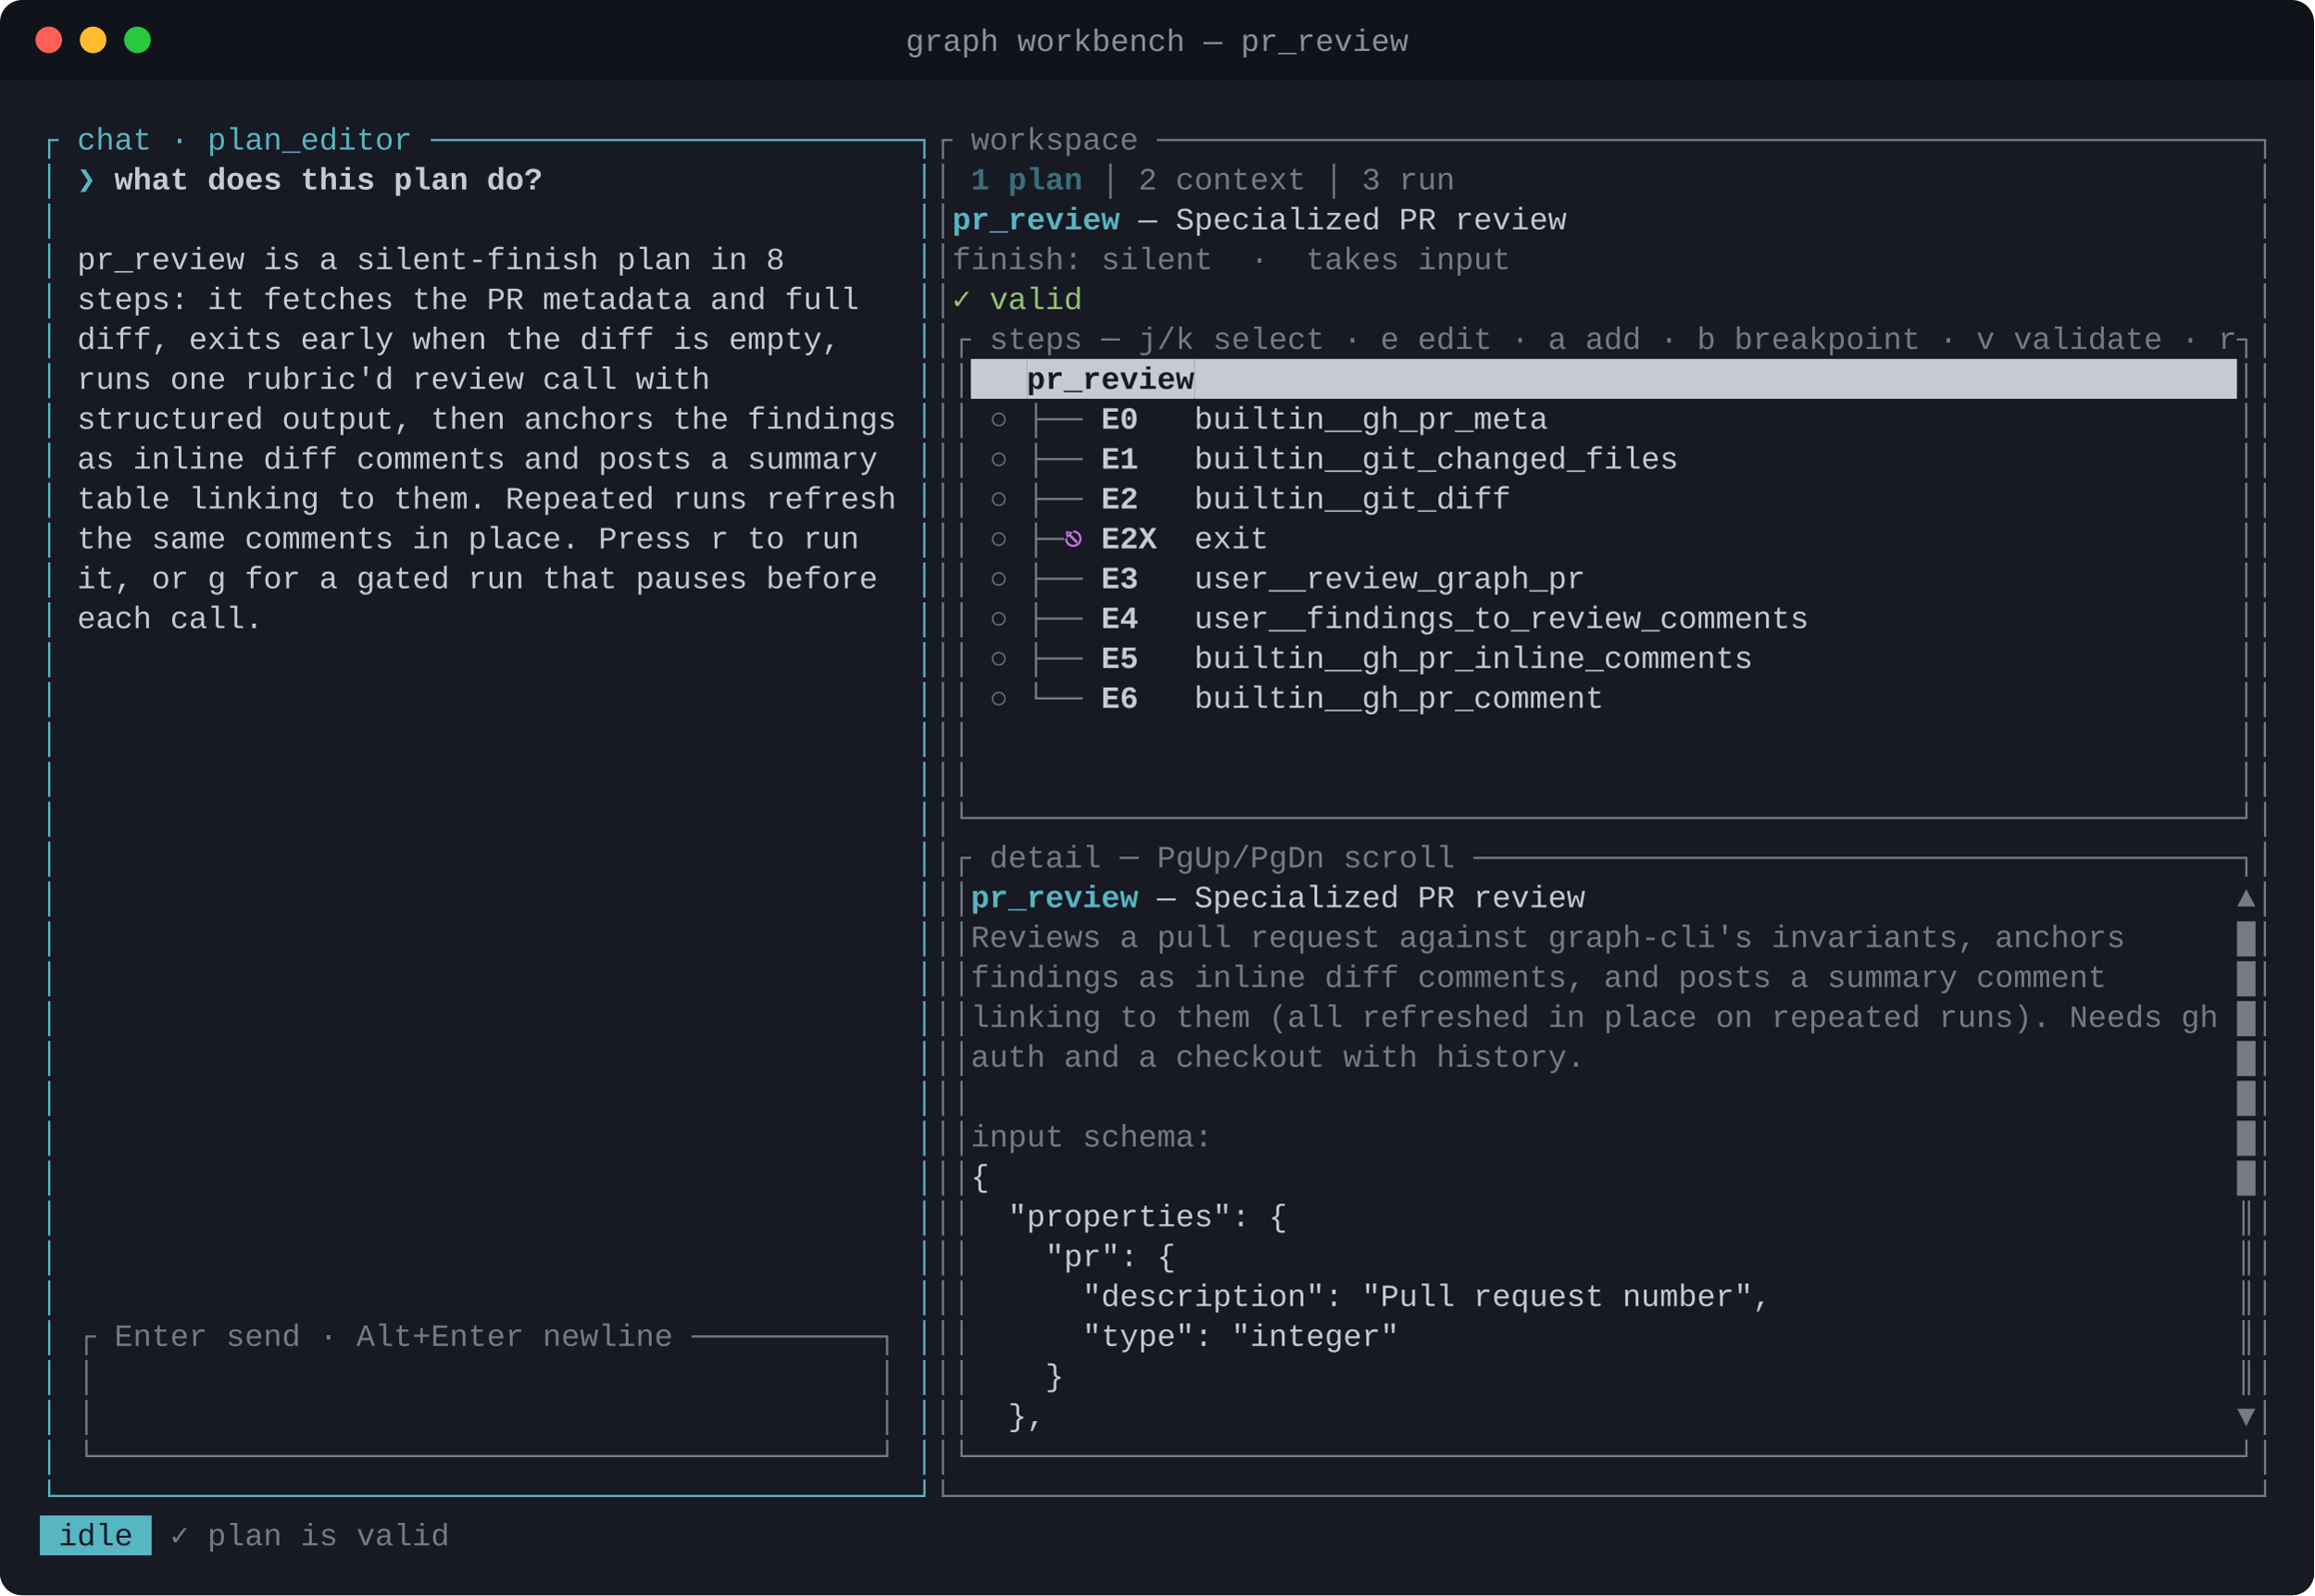
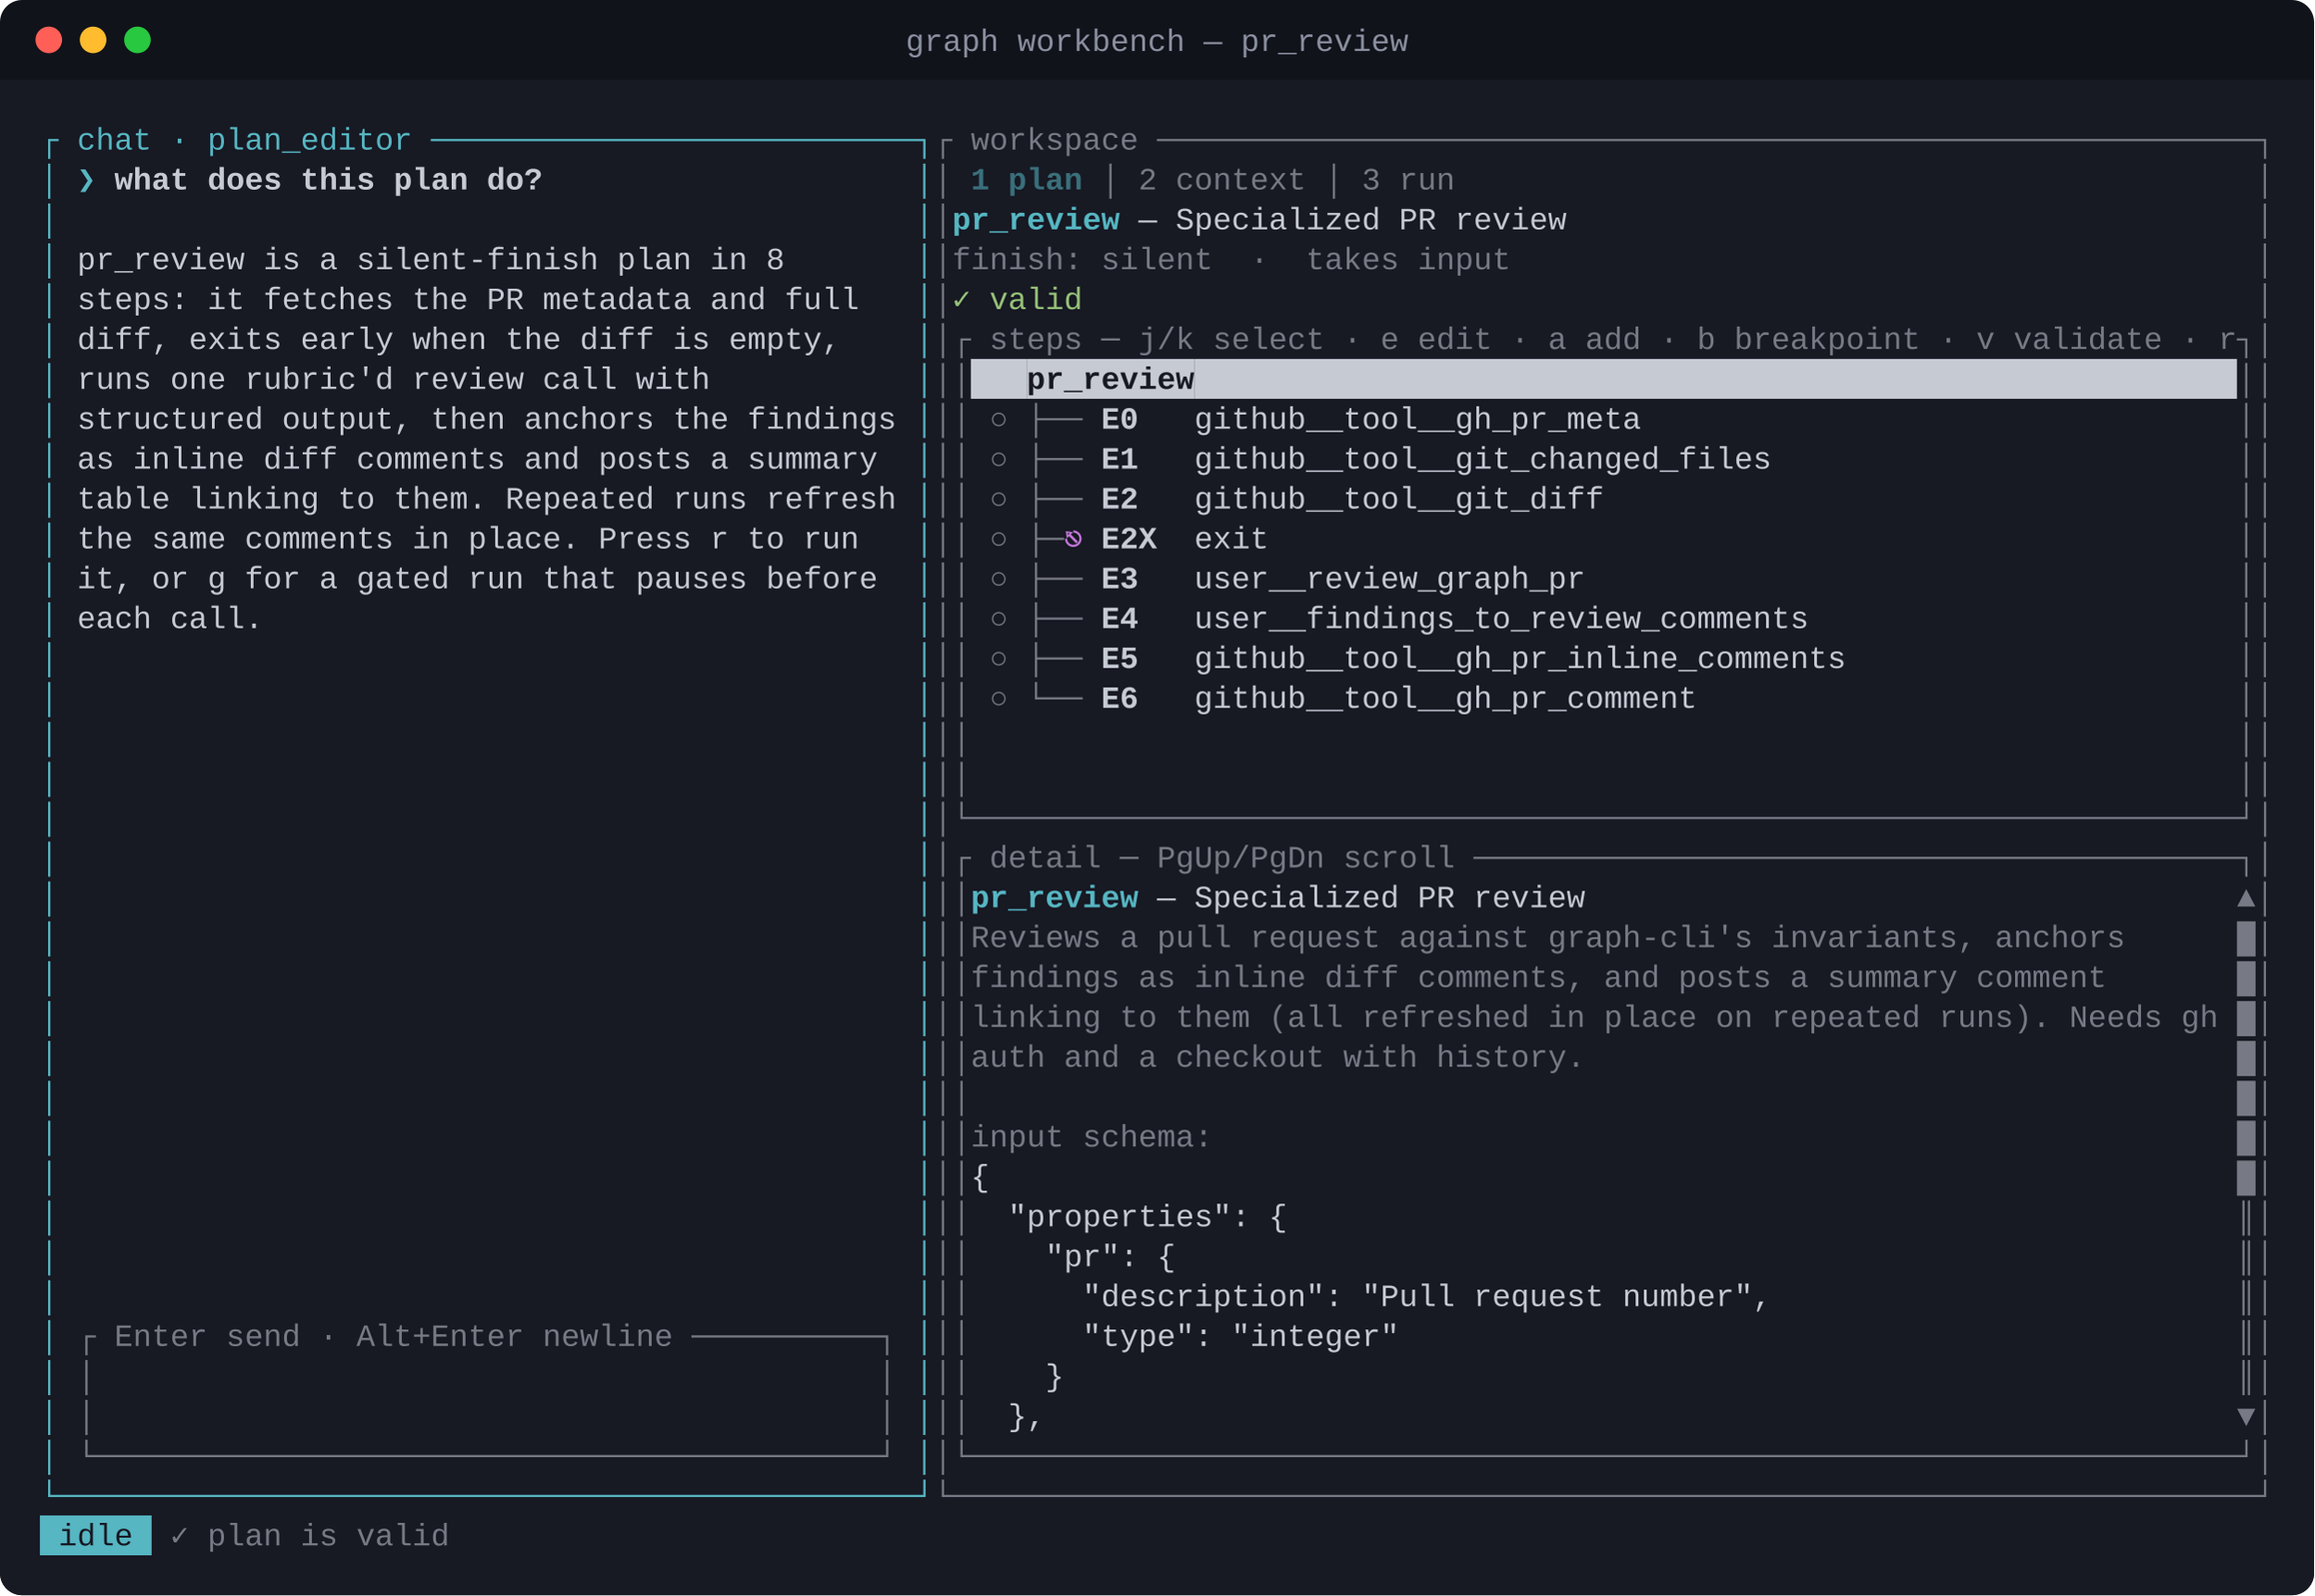
<svg xmlns="http://www.w3.org/2000/svg" width="1044" height="720" viewBox="0 0 1044 720" xml:space="preserve" font-family="ui-monospace, SFMono-Regular, Menlo, Consolas, 'Liberation Mono', monospace" font-size="14px">
  <rect width="1044" height="720" rx="10" fill="#11131b" />
  <rect y="36" width="1044" height="674" fill="#171923" />
  <rect y="700" width="1044" height="20" rx="10" fill="#171923" />
  <circle cx="22" cy="18" r="6" fill="#ff5f57" />
  <circle cx="42" cy="18" r="6" fill="#febc2e" />
  <circle cx="62" cy="18" r="6" fill="#28c840" />
  <text x="522" y="23" fill="#8b90a0" text-anchor="middle">graph workbench — pr_review</text>
  <rect x="438.0" y="162.0" width="25.2" height="18" fill="#c6cad3" />
  <rect x="463.2" y="162.0" width="75.6" height="18" fill="#c6cad3" />
  <rect x="538.8" y="162.0" width="470.4" height="18" fill="#c6cad3" />
  <rect x="18.0" y="684.0" width="50.4" height="18" fill="#56b6c2" />
  <text x="18.0" y="67.5" textLength="8.4" lengthAdjust="spacingAndGlyphs" fill="#56b6c2">┌</text>
  <text x="34.8" y="67.5" textLength="33.6" lengthAdjust="spacingAndGlyphs" fill="#56b6c2">chat</text>
  <text x="76.8" y="67.5" textLength="8.4" lengthAdjust="spacingAndGlyphs" fill="#56b6c2">·</text>
  <text x="93.6" y="67.5" textLength="92.4" lengthAdjust="spacingAndGlyphs" fill="#56b6c2">plan_editor</text>
  <text x="194.4" y="67.5" textLength="226.8" lengthAdjust="spacingAndGlyphs" fill="#56b6c2">──────────────────────────┐</text>
  <text x="421.2" y="67.5" textLength="8.4" lengthAdjust="spacingAndGlyphs" fill="#c6cad3" opacity="0.55">┌</text>
  <text x="438.0" y="67.5" textLength="75.6" lengthAdjust="spacingAndGlyphs" fill="#c6cad3" opacity="0.55">workspace</text>
  <text x="522.0" y="67.5" textLength="504.0" lengthAdjust="spacingAndGlyphs" fill="#c6cad3" opacity="0.55">───────────────────────────────────────────────────────────┐</text>
  <text x="18.0" y="85.5" textLength="8.4" lengthAdjust="spacingAndGlyphs" fill="#56b6c2">│</text>
  <text x="34.8" y="85.5" textLength="8.4" lengthAdjust="spacingAndGlyphs" fill="#56b6c2">❯</text>
  <text x="51.6" y="85.5" textLength="33.6" lengthAdjust="spacingAndGlyphs" fill="#c6cad3" font-weight="600">what</text>
  <text x="93.6" y="85.5" textLength="33.6" lengthAdjust="spacingAndGlyphs" fill="#c6cad3" font-weight="600">does</text>
  <text x="135.6" y="85.5" textLength="33.6" lengthAdjust="spacingAndGlyphs" fill="#c6cad3" font-weight="600">this</text>
  <text x="177.6" y="85.5" textLength="33.6" lengthAdjust="spacingAndGlyphs" fill="#c6cad3" font-weight="600">plan</text>
  <text x="219.6" y="85.5" textLength="25.2" lengthAdjust="spacingAndGlyphs" fill="#c6cad3" font-weight="600">do?</text>
  <text x="412.8" y="85.5" textLength="8.4" lengthAdjust="spacingAndGlyphs" fill="#56b6c2">│</text>
  <text x="421.2" y="85.5" textLength="8.4" lengthAdjust="spacingAndGlyphs" fill="#c6cad3" opacity="0.55">│</text>
  <text x="438.0" y="85.5" textLength="8.4" lengthAdjust="spacingAndGlyphs" fill="#56b6c2" font-weight="600" opacity="0.55">1</text>
  <text x="454.8" y="85.5" textLength="33.6" lengthAdjust="spacingAndGlyphs" fill="#56b6c2" font-weight="600" opacity="0.55">plan</text>
  <text x="496.8" y="85.5" textLength="8.4" lengthAdjust="spacingAndGlyphs" fill="#c6cad3" opacity="0.55">│</text>
  <text x="513.6" y="85.5" textLength="8.4" lengthAdjust="spacingAndGlyphs" fill="#c6cad3" opacity="0.55">2</text>
  <text x="530.4" y="85.5" textLength="58.8" lengthAdjust="spacingAndGlyphs" fill="#c6cad3" opacity="0.55">context</text>
  <text x="597.6" y="85.5" textLength="8.4" lengthAdjust="spacingAndGlyphs" fill="#c6cad3" opacity="0.55">│</text>
  <text x="614.4" y="85.5" textLength="8.4" lengthAdjust="spacingAndGlyphs" fill="#c6cad3" opacity="0.55">3</text>
  <text x="631.2" y="85.5" textLength="25.2" lengthAdjust="spacingAndGlyphs" fill="#c6cad3" opacity="0.55">run</text>
  <text x="1017.6" y="85.5" textLength="8.4" lengthAdjust="spacingAndGlyphs" fill="#c6cad3" opacity="0.55">│</text>
  <text x="18.0" y="103.5" textLength="8.4" lengthAdjust="spacingAndGlyphs" fill="#56b6c2">│</text>
  <text x="412.8" y="103.5" textLength="8.4" lengthAdjust="spacingAndGlyphs" fill="#56b6c2">│</text>
  <text x="421.2" y="103.5" textLength="8.4" lengthAdjust="spacingAndGlyphs" fill="#c6cad3" opacity="0.55">│</text>
  <text x="429.6" y="103.5" textLength="75.6" lengthAdjust="spacingAndGlyphs" fill="#56b6c2" font-weight="600">pr_review</text>
  <text x="513.6" y="103.5" textLength="8.4" lengthAdjust="spacingAndGlyphs" fill="#c6cad3">—</text>
  <text x="530.4" y="103.5" textLength="92.4" lengthAdjust="spacingAndGlyphs" fill="#c6cad3">Specialized</text>
  <text x="631.2" y="103.5" textLength="16.8" lengthAdjust="spacingAndGlyphs" fill="#c6cad3">PR</text>
  <text x="656.4" y="103.5" textLength="50.4" lengthAdjust="spacingAndGlyphs" fill="#c6cad3">review</text>
  <text x="1017.6" y="103.5" textLength="8.4" lengthAdjust="spacingAndGlyphs" fill="#c6cad3" opacity="0.55">│</text>
  <text x="18.0" y="121.5" textLength="8.4" lengthAdjust="spacingAndGlyphs" fill="#56b6c2">│</text>
  <text x="34.8" y="121.5" textLength="75.6" lengthAdjust="spacingAndGlyphs" fill="#c6cad3">pr_review</text>
  <text x="118.8" y="121.5" textLength="16.8" lengthAdjust="spacingAndGlyphs" fill="#c6cad3">is</text>
  <text x="144.0" y="121.5" textLength="8.4" lengthAdjust="spacingAndGlyphs" fill="#c6cad3">a</text>
  <text x="160.8" y="121.5" textLength="109.2" lengthAdjust="spacingAndGlyphs" fill="#c6cad3">silent-finish</text>
  <text x="278.4" y="121.5" textLength="33.6" lengthAdjust="spacingAndGlyphs" fill="#c6cad3">plan</text>
  <text x="320.4" y="121.5" textLength="16.8" lengthAdjust="spacingAndGlyphs" fill="#c6cad3">in</text>
  <text x="345.6" y="121.5" textLength="8.4" lengthAdjust="spacingAndGlyphs" fill="#c6cad3">8</text>
  <text x="412.8" y="121.5" textLength="8.4" lengthAdjust="spacingAndGlyphs" fill="#56b6c2">│</text>
  <text x="421.2" y="121.5" textLength="67.2" lengthAdjust="spacingAndGlyphs" fill="#c6cad3" opacity="0.55">│finish:</text>
  <text x="496.8" y="121.5" textLength="50.4" lengthAdjust="spacingAndGlyphs" fill="#c6cad3" opacity="0.55">silent</text>
  <text x="564.0" y="121.5" textLength="8.4" lengthAdjust="spacingAndGlyphs" fill="#c6cad3" opacity="0.55">·</text>
  <text x="589.2" y="121.5" textLength="42.0" lengthAdjust="spacingAndGlyphs" fill="#c6cad3" opacity="0.55">takes</text>
  <text x="639.6" y="121.5" textLength="42.0" lengthAdjust="spacingAndGlyphs" fill="#c6cad3" opacity="0.55">input</text>
  <text x="1017.6" y="121.5" textLength="8.4" lengthAdjust="spacingAndGlyphs" fill="#c6cad3" opacity="0.55">│</text>
  <text x="18.0" y="139.5" textLength="8.4" lengthAdjust="spacingAndGlyphs" fill="#56b6c2">│</text>
  <text x="34.8" y="139.5" textLength="50.4" lengthAdjust="spacingAndGlyphs" fill="#c6cad3">steps:</text>
  <text x="93.6" y="139.5" textLength="16.8" lengthAdjust="spacingAndGlyphs" fill="#c6cad3">it</text>
  <text x="118.8" y="139.5" textLength="58.8" lengthAdjust="spacingAndGlyphs" fill="#c6cad3">fetches</text>
  <text x="186.0" y="139.5" textLength="25.2" lengthAdjust="spacingAndGlyphs" fill="#c6cad3">the</text>
  <text x="219.6" y="139.5" textLength="16.8" lengthAdjust="spacingAndGlyphs" fill="#c6cad3">PR</text>
  <text x="244.8" y="139.5" textLength="67.2" lengthAdjust="spacingAndGlyphs" fill="#c6cad3">metadata</text>
  <text x="320.4" y="139.5" textLength="25.2" lengthAdjust="spacingAndGlyphs" fill="#c6cad3">and</text>
  <text x="354.0" y="139.5" textLength="33.6" lengthAdjust="spacingAndGlyphs" fill="#c6cad3">full</text>
  <text x="412.8" y="139.5" textLength="8.4" lengthAdjust="spacingAndGlyphs" fill="#56b6c2">│</text>
  <text x="421.2" y="139.5" textLength="8.4" lengthAdjust="spacingAndGlyphs" fill="#c6cad3" opacity="0.55">│</text>
  <text x="429.6" y="139.5" textLength="8.4" lengthAdjust="spacingAndGlyphs" fill="#98c379">✓</text>
  <text x="446.4" y="139.5" textLength="42.0" lengthAdjust="spacingAndGlyphs" fill="#98c379">valid</text>
  <text x="1017.6" y="139.5" textLength="8.4" lengthAdjust="spacingAndGlyphs" fill="#c6cad3" opacity="0.55">│</text>
  <text x="18.0" y="157.5" textLength="8.4" lengthAdjust="spacingAndGlyphs" fill="#56b6c2">│</text>
  <text x="34.8" y="157.5" textLength="42.0" lengthAdjust="spacingAndGlyphs" fill="#c6cad3">diff,</text>
  <text x="85.2" y="157.5" textLength="42.0" lengthAdjust="spacingAndGlyphs" fill="#c6cad3">exits</text>
  <text x="135.6" y="157.5" textLength="42.0" lengthAdjust="spacingAndGlyphs" fill="#c6cad3">early</text>
  <text x="186.0" y="157.5" textLength="33.6" lengthAdjust="spacingAndGlyphs" fill="#c6cad3">when</text>
  <text x="228.0" y="157.5" textLength="25.2" lengthAdjust="spacingAndGlyphs" fill="#c6cad3">the</text>
  <text x="261.6" y="157.5" textLength="33.6" lengthAdjust="spacingAndGlyphs" fill="#c6cad3">diff</text>
  <text x="303.6" y="157.5" textLength="16.8" lengthAdjust="spacingAndGlyphs" fill="#c6cad3">is</text>
  <text x="328.8" y="157.5" textLength="50.4" lengthAdjust="spacingAndGlyphs" fill="#c6cad3">empty,</text>
  <text x="412.8" y="157.5" textLength="8.4" lengthAdjust="spacingAndGlyphs" fill="#56b6c2">│</text>
  <text x="421.2" y="157.5" textLength="16.8" lengthAdjust="spacingAndGlyphs" fill="#c6cad3" opacity="0.55">│┌</text>
  <text x="446.4" y="157.5" textLength="42.0" lengthAdjust="spacingAndGlyphs" fill="#c6cad3" opacity="0.55">steps</text>
  <text x="496.8" y="157.5" textLength="8.4" lengthAdjust="spacingAndGlyphs" fill="#c6cad3" opacity="0.55">─</text>
  <text x="513.6" y="157.5" textLength="25.2" lengthAdjust="spacingAndGlyphs" fill="#c6cad3" opacity="0.55">j/k</text>
  <text x="547.2" y="157.5" textLength="50.4" lengthAdjust="spacingAndGlyphs" fill="#c6cad3" opacity="0.55">select</text>
  <text x="606.0" y="157.5" textLength="8.4" lengthAdjust="spacingAndGlyphs" fill="#c6cad3" opacity="0.55">·</text>
  <text x="622.8" y="157.5" textLength="8.4" lengthAdjust="spacingAndGlyphs" fill="#c6cad3" opacity="0.55">e</text>
  <text x="639.6" y="157.5" textLength="33.6" lengthAdjust="spacingAndGlyphs" fill="#c6cad3" opacity="0.55">edit</text>
  <text x="681.6" y="157.5" textLength="8.4" lengthAdjust="spacingAndGlyphs" fill="#c6cad3" opacity="0.55">·</text>
  <text x="698.4" y="157.5" textLength="8.4" lengthAdjust="spacingAndGlyphs" fill="#c6cad3" opacity="0.55">a</text>
  <text x="715.2" y="157.5" textLength="25.2" lengthAdjust="spacingAndGlyphs" fill="#c6cad3" opacity="0.55">add</text>
  <text x="748.8" y="157.5" textLength="8.4" lengthAdjust="spacingAndGlyphs" fill="#c6cad3" opacity="0.55">·</text>
  <text x="765.6" y="157.5" textLength="8.4" lengthAdjust="spacingAndGlyphs" fill="#c6cad3" opacity="0.55">b</text>
  <text x="782.4" y="157.5" textLength="84.0" lengthAdjust="spacingAndGlyphs" fill="#c6cad3" opacity="0.55">breakpoint</text>
  <text x="874.8" y="157.5" textLength="8.4" lengthAdjust="spacingAndGlyphs" fill="#c6cad3" opacity="0.55">·</text>
  <text x="891.6" y="157.5" textLength="8.4" lengthAdjust="spacingAndGlyphs" fill="#c6cad3" opacity="0.55">v</text>
  <text x="908.4" y="157.5" textLength="67.2" lengthAdjust="spacingAndGlyphs" fill="#c6cad3" opacity="0.55">validate</text>
  <text x="984.0" y="157.5" textLength="8.4" lengthAdjust="spacingAndGlyphs" fill="#c6cad3" opacity="0.55">·</text>
  <text x="1000.8" y="157.5" textLength="25.2" lengthAdjust="spacingAndGlyphs" fill="#c6cad3" opacity="0.55">r┐│</text>
  <text x="18.0" y="175.5" textLength="8.4" lengthAdjust="spacingAndGlyphs" fill="#56b6c2">│</text>
  <text x="34.8" y="175.5" textLength="33.6" lengthAdjust="spacingAndGlyphs" fill="#c6cad3">runs</text>
  <text x="76.8" y="175.5" textLength="25.2" lengthAdjust="spacingAndGlyphs" fill="#c6cad3">one</text>
  <text x="110.4" y="175.5" textLength="67.2" lengthAdjust="spacingAndGlyphs" fill="#c6cad3">rubric'd</text>
  <text x="186.0" y="175.5" textLength="50.4" lengthAdjust="spacingAndGlyphs" fill="#c6cad3">review</text>
  <text x="244.8" y="175.5" textLength="33.6" lengthAdjust="spacingAndGlyphs" fill="#c6cad3">call</text>
  <text x="286.8" y="175.5" textLength="33.6" lengthAdjust="spacingAndGlyphs" fill="#c6cad3">with</text>
  <text x="412.8" y="175.5" textLength="8.4" lengthAdjust="spacingAndGlyphs" fill="#56b6c2">│</text>
  <text x="421.2" y="175.5" textLength="16.8" lengthAdjust="spacingAndGlyphs" fill="#c6cad3" opacity="0.55">││</text>
  <text x="463.2" y="175.5" textLength="75.6" lengthAdjust="spacingAndGlyphs" fill="#171923" font-weight="600">pr_review</text>
  <text x="1009.2" y="175.5" textLength="16.8" lengthAdjust="spacingAndGlyphs" fill="#c6cad3" opacity="0.55">││</text>
  <text x="18.0" y="193.5" textLength="8.4" lengthAdjust="spacingAndGlyphs" fill="#56b6c2">│</text>
  <text x="34.8" y="193.5" textLength="84.0" lengthAdjust="spacingAndGlyphs" fill="#c6cad3">structured</text>
  <text x="127.2" y="193.5" textLength="58.8" lengthAdjust="spacingAndGlyphs" fill="#c6cad3">output,</text>
  <text x="194.4" y="193.5" textLength="33.6" lengthAdjust="spacingAndGlyphs" fill="#c6cad3">then</text>
  <text x="236.4" y="193.5" textLength="58.8" lengthAdjust="spacingAndGlyphs" fill="#c6cad3">anchors</text>
  <text x="303.6" y="193.5" textLength="25.2" lengthAdjust="spacingAndGlyphs" fill="#c6cad3">the</text>
  <text x="337.2" y="193.5" textLength="67.2" lengthAdjust="spacingAndGlyphs" fill="#c6cad3">findings</text>
  <text x="412.8" y="193.5" textLength="8.4" lengthAdjust="spacingAndGlyphs" fill="#56b6c2">│</text>
  <text x="421.2" y="193.5" textLength="16.8" lengthAdjust="spacingAndGlyphs" fill="#c6cad3" opacity="0.55">││</text>
  <text x="446.4" y="193.5" textLength="8.4" lengthAdjust="spacingAndGlyphs" fill="#c6cad3" opacity="0.55">○</text>
  <text x="463.2" y="193.5" textLength="25.2" lengthAdjust="spacingAndGlyphs" fill="#c6cad3" opacity="0.55">├──</text>
  <text x="496.8" y="193.5" textLength="16.8" lengthAdjust="spacingAndGlyphs" fill="#c6cad3" font-weight="600">E0</text>
-   <text x="538.8" y="193.5" textLength="159.6" lengthAdjust="spacingAndGlyphs" fill="#c6cad3">builtin__gh_pr_meta</text>
+   <text x="538.8" y="193.5" textLength="201.6" lengthAdjust="spacingAndGlyphs" fill="#c6cad3">github__tool__gh_pr_meta</text>
  <text x="1009.2" y="193.5" textLength="16.8" lengthAdjust="spacingAndGlyphs" fill="#c6cad3" opacity="0.55">││</text>
  <text x="18.0" y="211.5" textLength="8.4" lengthAdjust="spacingAndGlyphs" fill="#56b6c2">│</text>
  <text x="34.8" y="211.5" textLength="16.8" lengthAdjust="spacingAndGlyphs" fill="#c6cad3">as</text>
  <text x="60.0" y="211.5" textLength="50.4" lengthAdjust="spacingAndGlyphs" fill="#c6cad3">inline</text>
  <text x="118.8" y="211.5" textLength="33.6" lengthAdjust="spacingAndGlyphs" fill="#c6cad3">diff</text>
  <text x="160.8" y="211.5" textLength="67.2" lengthAdjust="spacingAndGlyphs" fill="#c6cad3">comments</text>
  <text x="236.4" y="211.5" textLength="25.2" lengthAdjust="spacingAndGlyphs" fill="#c6cad3">and</text>
  <text x="270.0" y="211.5" textLength="42.0" lengthAdjust="spacingAndGlyphs" fill="#c6cad3">posts</text>
  <text x="320.4" y="211.5" textLength="8.4" lengthAdjust="spacingAndGlyphs" fill="#c6cad3">a</text>
  <text x="337.2" y="211.5" textLength="58.8" lengthAdjust="spacingAndGlyphs" fill="#c6cad3">summary</text>
  <text x="412.8" y="211.5" textLength="8.4" lengthAdjust="spacingAndGlyphs" fill="#56b6c2">│</text>
  <text x="421.2" y="211.5" textLength="16.8" lengthAdjust="spacingAndGlyphs" fill="#c6cad3" opacity="0.55">││</text>
  <text x="446.4" y="211.5" textLength="8.4" lengthAdjust="spacingAndGlyphs" fill="#c6cad3" opacity="0.55">○</text>
  <text x="463.2" y="211.5" textLength="25.2" lengthAdjust="spacingAndGlyphs" fill="#c6cad3" opacity="0.55">├──</text>
  <text x="496.8" y="211.5" textLength="16.8" lengthAdjust="spacingAndGlyphs" fill="#c6cad3" font-weight="600">E1</text>
-   <text x="538.8" y="211.5" textLength="218.4" lengthAdjust="spacingAndGlyphs" fill="#c6cad3">builtin__git_changed_files</text>
+   <text x="538.8" y="211.5" textLength="260.4" lengthAdjust="spacingAndGlyphs" fill="#c6cad3">github__tool__git_changed_files</text>
  <text x="1009.2" y="211.5" textLength="16.8" lengthAdjust="spacingAndGlyphs" fill="#c6cad3" opacity="0.55">││</text>
  <text x="18.0" y="229.5" textLength="8.4" lengthAdjust="spacingAndGlyphs" fill="#56b6c2">│</text>
  <text x="34.8" y="229.5" textLength="42.0" lengthAdjust="spacingAndGlyphs" fill="#c6cad3">table</text>
  <text x="85.2" y="229.5" textLength="58.8" lengthAdjust="spacingAndGlyphs" fill="#c6cad3">linking</text>
  <text x="152.4" y="229.5" textLength="16.8" lengthAdjust="spacingAndGlyphs" fill="#c6cad3">to</text>
  <text x="177.6" y="229.5" textLength="42.0" lengthAdjust="spacingAndGlyphs" fill="#c6cad3">them.</text>
  <text x="228.0" y="229.5" textLength="67.2" lengthAdjust="spacingAndGlyphs" fill="#c6cad3">Repeated</text>
  <text x="303.6" y="229.5" textLength="33.6" lengthAdjust="spacingAndGlyphs" fill="#c6cad3">runs</text>
  <text x="345.6" y="229.5" textLength="58.8" lengthAdjust="spacingAndGlyphs" fill="#c6cad3">refresh</text>
  <text x="412.8" y="229.5" textLength="8.4" lengthAdjust="spacingAndGlyphs" fill="#56b6c2">│</text>
  <text x="421.2" y="229.5" textLength="16.8" lengthAdjust="spacingAndGlyphs" fill="#c6cad3" opacity="0.55">││</text>
  <text x="446.4" y="229.5" textLength="8.4" lengthAdjust="spacingAndGlyphs" fill="#c6cad3" opacity="0.55">○</text>
  <text x="463.2" y="229.5" textLength="25.2" lengthAdjust="spacingAndGlyphs" fill="#c6cad3" opacity="0.55">├──</text>
  <text x="496.8" y="229.5" textLength="16.8" lengthAdjust="spacingAndGlyphs" fill="#c6cad3" font-weight="600">E2</text>
-   <text x="538.8" y="229.5" textLength="142.8" lengthAdjust="spacingAndGlyphs" fill="#c6cad3">builtin__git_diff</text>
+   <text x="538.8" y="229.5" textLength="184.8" lengthAdjust="spacingAndGlyphs" fill="#c6cad3">github__tool__git_diff</text>
  <text x="1009.2" y="229.5" textLength="16.8" lengthAdjust="spacingAndGlyphs" fill="#c6cad3" opacity="0.55">││</text>
  <text x="18.0" y="247.5" textLength="8.4" lengthAdjust="spacingAndGlyphs" fill="#56b6c2">│</text>
  <text x="34.8" y="247.5" textLength="25.2" lengthAdjust="spacingAndGlyphs" fill="#c6cad3">the</text>
  <text x="68.4" y="247.5" textLength="33.6" lengthAdjust="spacingAndGlyphs" fill="#c6cad3">same</text>
  <text x="110.4" y="247.5" textLength="67.2" lengthAdjust="spacingAndGlyphs" fill="#c6cad3">comments</text>
  <text x="186.0" y="247.5" textLength="16.8" lengthAdjust="spacingAndGlyphs" fill="#c6cad3">in</text>
  <text x="211.2" y="247.5" textLength="50.4" lengthAdjust="spacingAndGlyphs" fill="#c6cad3">place.</text>
  <text x="270.0" y="247.5" textLength="42.0" lengthAdjust="spacingAndGlyphs" fill="#c6cad3">Press</text>
  <text x="320.4" y="247.5" textLength="8.4" lengthAdjust="spacingAndGlyphs" fill="#c6cad3">r</text>
  <text x="337.2" y="247.5" textLength="16.8" lengthAdjust="spacingAndGlyphs" fill="#c6cad3">to</text>
  <text x="362.4" y="247.5" textLength="25.2" lengthAdjust="spacingAndGlyphs" fill="#c6cad3">run</text>
  <text x="412.8" y="247.5" textLength="8.4" lengthAdjust="spacingAndGlyphs" fill="#56b6c2">│</text>
  <text x="421.2" y="247.5" textLength="16.8" lengthAdjust="spacingAndGlyphs" fill="#c6cad3" opacity="0.55">││</text>
  <text x="446.4" y="247.5" textLength="8.4" lengthAdjust="spacingAndGlyphs" fill="#c6cad3" opacity="0.55">○</text>
  <text x="463.2" y="247.5" textLength="16.8" lengthAdjust="spacingAndGlyphs" fill="#c6cad3" opacity="0.55">├─</text>
  <text x="480.0" y="247.5" textLength="8.4" lengthAdjust="spacingAndGlyphs" fill="#c678dd" font-weight="600">⎋</text>
  <text x="496.8" y="247.5" textLength="25.2" lengthAdjust="spacingAndGlyphs" fill="#c6cad3" font-weight="600">E2X</text>
  <text x="538.8" y="247.5" textLength="33.6" lengthAdjust="spacingAndGlyphs" fill="#c6cad3">exit</text>
  <text x="1009.2" y="247.5" textLength="16.8" lengthAdjust="spacingAndGlyphs" fill="#c6cad3" opacity="0.55">││</text>
  <text x="18.0" y="265.5" textLength="8.4" lengthAdjust="spacingAndGlyphs" fill="#56b6c2">│</text>
  <text x="34.8" y="265.5" textLength="25.2" lengthAdjust="spacingAndGlyphs" fill="#c6cad3">it,</text>
  <text x="68.4" y="265.5" textLength="16.8" lengthAdjust="spacingAndGlyphs" fill="#c6cad3">or</text>
  <text x="93.6" y="265.5" textLength="8.4" lengthAdjust="spacingAndGlyphs" fill="#c6cad3">g</text>
  <text x="110.4" y="265.5" textLength="25.2" lengthAdjust="spacingAndGlyphs" fill="#c6cad3">for</text>
  <text x="144.0" y="265.5" textLength="8.4" lengthAdjust="spacingAndGlyphs" fill="#c6cad3">a</text>
  <text x="160.8" y="265.5" textLength="42.0" lengthAdjust="spacingAndGlyphs" fill="#c6cad3">gated</text>
  <text x="211.2" y="265.5" textLength="25.2" lengthAdjust="spacingAndGlyphs" fill="#c6cad3">run</text>
  <text x="244.8" y="265.5" textLength="33.6" lengthAdjust="spacingAndGlyphs" fill="#c6cad3">that</text>
  <text x="286.8" y="265.5" textLength="50.4" lengthAdjust="spacingAndGlyphs" fill="#c6cad3">pauses</text>
  <text x="345.6" y="265.5" textLength="50.4" lengthAdjust="spacingAndGlyphs" fill="#c6cad3">before</text>
  <text x="412.8" y="265.5" textLength="8.4" lengthAdjust="spacingAndGlyphs" fill="#56b6c2">│</text>
  <text x="421.2" y="265.5" textLength="16.8" lengthAdjust="spacingAndGlyphs" fill="#c6cad3" opacity="0.55">││</text>
  <text x="446.4" y="265.5" textLength="8.4" lengthAdjust="spacingAndGlyphs" fill="#c6cad3" opacity="0.55">○</text>
  <text x="463.2" y="265.5" textLength="25.2" lengthAdjust="spacingAndGlyphs" fill="#c6cad3" opacity="0.55">├──</text>
  <text x="496.8" y="265.5" textLength="16.8" lengthAdjust="spacingAndGlyphs" fill="#c6cad3" font-weight="600">E3</text>
  <text x="538.8" y="265.5" textLength="176.4" lengthAdjust="spacingAndGlyphs" fill="#c6cad3">user__review_graph_pr</text>
  <text x="1009.2" y="265.5" textLength="16.8" lengthAdjust="spacingAndGlyphs" fill="#c6cad3" opacity="0.55">││</text>
  <text x="18.0" y="283.5" textLength="8.4" lengthAdjust="spacingAndGlyphs" fill="#56b6c2">│</text>
  <text x="34.8" y="283.5" textLength="33.6" lengthAdjust="spacingAndGlyphs" fill="#c6cad3">each</text>
  <text x="76.8" y="283.5" textLength="42.0" lengthAdjust="spacingAndGlyphs" fill="#c6cad3">call.</text>
  <text x="412.8" y="283.5" textLength="8.4" lengthAdjust="spacingAndGlyphs" fill="#56b6c2">│</text>
  <text x="421.2" y="283.5" textLength="16.8" lengthAdjust="spacingAndGlyphs" fill="#c6cad3" opacity="0.55">││</text>
  <text x="446.4" y="283.5" textLength="8.4" lengthAdjust="spacingAndGlyphs" fill="#c6cad3" opacity="0.55">○</text>
  <text x="463.2" y="283.5" textLength="25.2" lengthAdjust="spacingAndGlyphs" fill="#c6cad3" opacity="0.55">├──</text>
  <text x="496.8" y="283.5" textLength="16.8" lengthAdjust="spacingAndGlyphs" fill="#c6cad3" font-weight="600">E4</text>
  <text x="538.8" y="283.5" textLength="277.2" lengthAdjust="spacingAndGlyphs" fill="#c6cad3">user__findings_to_review_comments</text>
  <text x="1009.2" y="283.5" textLength="16.8" lengthAdjust="spacingAndGlyphs" fill="#c6cad3" opacity="0.55">││</text>
  <text x="18.0" y="301.5" textLength="8.4" lengthAdjust="spacingAndGlyphs" fill="#56b6c2">│</text>
  <text x="412.8" y="301.5" textLength="8.4" lengthAdjust="spacingAndGlyphs" fill="#56b6c2">│</text>
  <text x="421.2" y="301.5" textLength="16.8" lengthAdjust="spacingAndGlyphs" fill="#c6cad3" opacity="0.55">││</text>
  <text x="446.4" y="301.5" textLength="8.4" lengthAdjust="spacingAndGlyphs" fill="#c6cad3" opacity="0.55">○</text>
  <text x="463.2" y="301.5" textLength="25.2" lengthAdjust="spacingAndGlyphs" fill="#c6cad3" opacity="0.55">├──</text>
  <text x="496.8" y="301.5" textLength="16.8" lengthAdjust="spacingAndGlyphs" fill="#c6cad3" font-weight="600">E5</text>
-   <text x="538.8" y="301.5" textLength="252.0" lengthAdjust="spacingAndGlyphs" fill="#c6cad3">builtin__gh_pr_inline_comments</text>
+   <text x="538.8" y="301.5" textLength="294.0" lengthAdjust="spacingAndGlyphs" fill="#c6cad3">github__tool__gh_pr_inline_comments</text>
  <text x="1009.2" y="301.5" textLength="16.8" lengthAdjust="spacingAndGlyphs" fill="#c6cad3" opacity="0.55">││</text>
  <text x="18.0" y="319.5" textLength="8.4" lengthAdjust="spacingAndGlyphs" fill="#56b6c2">│</text>
  <text x="412.8" y="319.5" textLength="8.4" lengthAdjust="spacingAndGlyphs" fill="#56b6c2">│</text>
  <text x="421.2" y="319.5" textLength="16.8" lengthAdjust="spacingAndGlyphs" fill="#c6cad3" opacity="0.55">││</text>
  <text x="446.4" y="319.5" textLength="8.4" lengthAdjust="spacingAndGlyphs" fill="#c6cad3" opacity="0.55">○</text>
  <text x="463.2" y="319.5" textLength="25.2" lengthAdjust="spacingAndGlyphs" fill="#c6cad3" opacity="0.55">└──</text>
  <text x="496.8" y="319.5" textLength="16.8" lengthAdjust="spacingAndGlyphs" fill="#c6cad3" font-weight="600">E6</text>
-   <text x="538.8" y="319.5" textLength="184.8" lengthAdjust="spacingAndGlyphs" fill="#c6cad3">builtin__gh_pr_comment</text>
+   <text x="538.8" y="319.5" textLength="226.8" lengthAdjust="spacingAndGlyphs" fill="#c6cad3">github__tool__gh_pr_comment</text>
  <text x="1009.2" y="319.5" textLength="16.8" lengthAdjust="spacingAndGlyphs" fill="#c6cad3" opacity="0.55">││</text>
  <text x="18.0" y="337.5" textLength="8.4" lengthAdjust="spacingAndGlyphs" fill="#56b6c2">│</text>
  <text x="412.8" y="337.5" textLength="8.4" lengthAdjust="spacingAndGlyphs" fill="#56b6c2">│</text>
  <text x="421.2" y="337.5" textLength="16.8" lengthAdjust="spacingAndGlyphs" fill="#c6cad3" opacity="0.55">││</text>
  <text x="1009.2" y="337.5" textLength="16.8" lengthAdjust="spacingAndGlyphs" fill="#c6cad3" opacity="0.55">││</text>
  <text x="18.0" y="355.5" textLength="8.4" lengthAdjust="spacingAndGlyphs" fill="#56b6c2">│</text>
  <text x="412.8" y="355.5" textLength="8.4" lengthAdjust="spacingAndGlyphs" fill="#56b6c2">│</text>
  <text x="421.2" y="355.5" textLength="16.8" lengthAdjust="spacingAndGlyphs" fill="#c6cad3" opacity="0.55">││</text>
  <text x="1009.2" y="355.5" textLength="16.8" lengthAdjust="spacingAndGlyphs" fill="#c6cad3" opacity="0.55">││</text>
  <text x="18.0" y="373.5" textLength="8.4" lengthAdjust="spacingAndGlyphs" fill="#56b6c2">│</text>
  <text x="412.8" y="373.5" textLength="8.4" lengthAdjust="spacingAndGlyphs" fill="#56b6c2">│</text>
  <text x="421.2" y="373.5" textLength="604.8" lengthAdjust="spacingAndGlyphs" fill="#c6cad3" opacity="0.55">│└────────────────────────────────────────────────────────────────────┘│</text>
  <text x="18.0" y="391.5" textLength="8.4" lengthAdjust="spacingAndGlyphs" fill="#56b6c2">│</text>
  <text x="412.8" y="391.5" textLength="8.4" lengthAdjust="spacingAndGlyphs" fill="#56b6c2">│</text>
  <text x="421.2" y="391.5" textLength="16.8" lengthAdjust="spacingAndGlyphs" fill="#c6cad3" opacity="0.55">│┌</text>
  <text x="446.4" y="391.5" textLength="50.4" lengthAdjust="spacingAndGlyphs" fill="#c6cad3" opacity="0.55">detail</text>
  <text x="505.2" y="391.5" textLength="8.4" lengthAdjust="spacingAndGlyphs" fill="#c6cad3" opacity="0.55">─</text>
  <text x="522.0" y="391.5" textLength="75.6" lengthAdjust="spacingAndGlyphs" fill="#c6cad3" opacity="0.55">PgUp/PgDn</text>
  <text x="606.0" y="391.5" textLength="50.4" lengthAdjust="spacingAndGlyphs" fill="#c6cad3" opacity="0.55">scroll</text>
  <text x="664.8" y="391.5" textLength="361.2" lengthAdjust="spacingAndGlyphs" fill="#c6cad3" opacity="0.55">─────────────────────────────────────────┐│</text>
  <text x="18.0" y="409.5" textLength="8.4" lengthAdjust="spacingAndGlyphs" fill="#56b6c2">│</text>
  <text x="412.8" y="409.5" textLength="8.4" lengthAdjust="spacingAndGlyphs" fill="#56b6c2">│</text>
  <text x="421.2" y="409.5" textLength="16.8" lengthAdjust="spacingAndGlyphs" fill="#c6cad3" opacity="0.55">││</text>
  <text x="438.0" y="409.5" textLength="75.6" lengthAdjust="spacingAndGlyphs" fill="#56b6c2" font-weight="600">pr_review</text>
  <text x="522.0" y="409.5" textLength="8.4" lengthAdjust="spacingAndGlyphs" fill="#c6cad3">—</text>
  <text x="538.8" y="409.5" textLength="92.4" lengthAdjust="spacingAndGlyphs" fill="#c6cad3">Specialized</text>
  <text x="639.6" y="409.5" textLength="16.8" lengthAdjust="spacingAndGlyphs" fill="#c6cad3">PR</text>
  <text x="664.8" y="409.5" textLength="50.4" lengthAdjust="spacingAndGlyphs" fill="#c6cad3">review</text>
  <text x="1009.2" y="409.5" textLength="16.8" lengthAdjust="spacingAndGlyphs" fill="#c6cad3" opacity="0.55">▲│</text>
  <text x="18.0" y="427.5" textLength="8.4" lengthAdjust="spacingAndGlyphs" fill="#56b6c2">│</text>
  <text x="412.8" y="427.5" textLength="8.4" lengthAdjust="spacingAndGlyphs" fill="#56b6c2">│</text>
  <text x="421.2" y="427.5" textLength="75.6" lengthAdjust="spacingAndGlyphs" fill="#c6cad3" opacity="0.55">││Reviews</text>
  <text x="505.2" y="427.5" textLength="8.4" lengthAdjust="spacingAndGlyphs" fill="#c6cad3" opacity="0.55">a</text>
  <text x="522.0" y="427.5" textLength="33.6" lengthAdjust="spacingAndGlyphs" fill="#c6cad3" opacity="0.55">pull</text>
  <text x="564.0" y="427.5" textLength="58.8" lengthAdjust="spacingAndGlyphs" fill="#c6cad3" opacity="0.55">request</text>
  <text x="631.2" y="427.5" textLength="58.8" lengthAdjust="spacingAndGlyphs" fill="#c6cad3" opacity="0.55">against</text>
  <text x="698.4" y="427.5" textLength="92.4" lengthAdjust="spacingAndGlyphs" fill="#c6cad3" opacity="0.55">graph-cli's</text>
  <text x="799.2" y="427.5" textLength="92.4" lengthAdjust="spacingAndGlyphs" fill="#c6cad3" opacity="0.55">invariants,</text>
  <text x="900.0" y="427.5" textLength="58.8" lengthAdjust="spacingAndGlyphs" fill="#c6cad3" opacity="0.55">anchors</text>
  <text x="1009.2" y="427.5" textLength="16.8" lengthAdjust="spacingAndGlyphs" fill="#c6cad3" opacity="0.55">█│</text>
  <text x="18.0" y="445.5" textLength="8.4" lengthAdjust="spacingAndGlyphs" fill="#56b6c2">│</text>
  <text x="412.8" y="445.5" textLength="8.4" lengthAdjust="spacingAndGlyphs" fill="#56b6c2">│</text>
  <text x="421.2" y="445.5" textLength="84.0" lengthAdjust="spacingAndGlyphs" fill="#c6cad3" opacity="0.55">││findings</text>
  <text x="513.6" y="445.5" textLength="16.8" lengthAdjust="spacingAndGlyphs" fill="#c6cad3" opacity="0.55">as</text>
  <text x="538.8" y="445.5" textLength="50.4" lengthAdjust="spacingAndGlyphs" fill="#c6cad3" opacity="0.55">inline</text>
  <text x="597.6" y="445.5" textLength="33.6" lengthAdjust="spacingAndGlyphs" fill="#c6cad3" opacity="0.55">diff</text>
  <text x="639.6" y="445.5" textLength="75.6" lengthAdjust="spacingAndGlyphs" fill="#c6cad3" opacity="0.55">comments,</text>
  <text x="723.6" y="445.5" textLength="25.2" lengthAdjust="spacingAndGlyphs" fill="#c6cad3" opacity="0.55">and</text>
  <text x="757.2" y="445.5" textLength="42.0" lengthAdjust="spacingAndGlyphs" fill="#c6cad3" opacity="0.55">posts</text>
  <text x="807.6" y="445.5" textLength="8.4" lengthAdjust="spacingAndGlyphs" fill="#c6cad3" opacity="0.55">a</text>
  <text x="824.4" y="445.5" textLength="58.8" lengthAdjust="spacingAndGlyphs" fill="#c6cad3" opacity="0.55">summary</text>
  <text x="891.6" y="445.5" textLength="58.8" lengthAdjust="spacingAndGlyphs" fill="#c6cad3" opacity="0.55">comment</text>
  <text x="1009.2" y="445.5" textLength="16.8" lengthAdjust="spacingAndGlyphs" fill="#c6cad3" opacity="0.55">█│</text>
  <text x="18.0" y="463.5" textLength="8.4" lengthAdjust="spacingAndGlyphs" fill="#56b6c2">│</text>
  <text x="412.8" y="463.5" textLength="8.4" lengthAdjust="spacingAndGlyphs" fill="#56b6c2">│</text>
  <text x="421.2" y="463.5" textLength="75.6" lengthAdjust="spacingAndGlyphs" fill="#c6cad3" opacity="0.55">││linking</text>
  <text x="505.2" y="463.5" textLength="16.8" lengthAdjust="spacingAndGlyphs" fill="#c6cad3" opacity="0.55">to</text>
  <text x="530.4" y="463.5" textLength="33.6" lengthAdjust="spacingAndGlyphs" fill="#c6cad3" opacity="0.55">them</text>
  <text x="572.4" y="463.5" textLength="33.6" lengthAdjust="spacingAndGlyphs" fill="#c6cad3" opacity="0.55">(all</text>
  <text x="614.4" y="463.5" textLength="75.6" lengthAdjust="spacingAndGlyphs" fill="#c6cad3" opacity="0.55">refreshed</text>
  <text x="698.4" y="463.5" textLength="16.8" lengthAdjust="spacingAndGlyphs" fill="#c6cad3" opacity="0.55">in</text>
  <text x="723.6" y="463.5" textLength="42.0" lengthAdjust="spacingAndGlyphs" fill="#c6cad3" opacity="0.55">place</text>
  <text x="774.0" y="463.5" textLength="16.8" lengthAdjust="spacingAndGlyphs" fill="#c6cad3" opacity="0.55">on</text>
  <text x="799.2" y="463.5" textLength="67.2" lengthAdjust="spacingAndGlyphs" fill="#c6cad3" opacity="0.55">repeated</text>
  <text x="874.8" y="463.5" textLength="50.4" lengthAdjust="spacingAndGlyphs" fill="#c6cad3" opacity="0.55">runs).</text>
  <text x="933.6" y="463.5" textLength="42.0" lengthAdjust="spacingAndGlyphs" fill="#c6cad3" opacity="0.55">Needs</text>
  <text x="984.0" y="463.5" textLength="16.8" lengthAdjust="spacingAndGlyphs" fill="#c6cad3" opacity="0.55">gh</text>
  <text x="1009.2" y="463.5" textLength="16.8" lengthAdjust="spacingAndGlyphs" fill="#c6cad3" opacity="0.55">█│</text>
  <text x="18.0" y="481.5" textLength="8.4" lengthAdjust="spacingAndGlyphs" fill="#56b6c2">│</text>
  <text x="412.8" y="481.5" textLength="8.4" lengthAdjust="spacingAndGlyphs" fill="#56b6c2">│</text>
  <text x="421.2" y="481.5" textLength="50.4" lengthAdjust="spacingAndGlyphs" fill="#c6cad3" opacity="0.55">││auth</text>
  <text x="480.0" y="481.5" textLength="25.2" lengthAdjust="spacingAndGlyphs" fill="#c6cad3" opacity="0.55">and</text>
  <text x="513.6" y="481.5" textLength="8.4" lengthAdjust="spacingAndGlyphs" fill="#c6cad3" opacity="0.55">a</text>
  <text x="530.4" y="481.5" textLength="67.2" lengthAdjust="spacingAndGlyphs" fill="#c6cad3" opacity="0.55">checkout</text>
  <text x="606.0" y="481.5" textLength="33.6" lengthAdjust="spacingAndGlyphs" fill="#c6cad3" opacity="0.55">with</text>
  <text x="648.0" y="481.5" textLength="67.2" lengthAdjust="spacingAndGlyphs" fill="#c6cad3" opacity="0.55">history.</text>
  <text x="1009.2" y="481.5" textLength="16.8" lengthAdjust="spacingAndGlyphs" fill="#c6cad3" opacity="0.55">█│</text>
  <text x="18.0" y="499.5" textLength="8.4" lengthAdjust="spacingAndGlyphs" fill="#56b6c2">│</text>
  <text x="412.8" y="499.5" textLength="8.4" lengthAdjust="spacingAndGlyphs" fill="#56b6c2">│</text>
  <text x="421.2" y="499.5" textLength="16.8" lengthAdjust="spacingAndGlyphs" fill="#c6cad3" opacity="0.55">││</text>
  <text x="1009.2" y="499.5" textLength="16.8" lengthAdjust="spacingAndGlyphs" fill="#c6cad3" opacity="0.55">█│</text>
  <text x="18.0" y="517.5" textLength="8.4" lengthAdjust="spacingAndGlyphs" fill="#56b6c2">│</text>
  <text x="412.8" y="517.5" textLength="8.4" lengthAdjust="spacingAndGlyphs" fill="#56b6c2">│</text>
  <text x="421.2" y="517.5" textLength="58.8" lengthAdjust="spacingAndGlyphs" fill="#c6cad3" opacity="0.55">││input</text>
  <text x="488.4" y="517.5" textLength="58.8" lengthAdjust="spacingAndGlyphs" fill="#c6cad3" opacity="0.55">schema:</text>
  <text x="1009.2" y="517.5" textLength="16.8" lengthAdjust="spacingAndGlyphs" fill="#c6cad3" opacity="0.55">█│</text>
  <text x="18.0" y="535.5" textLength="8.4" lengthAdjust="spacingAndGlyphs" fill="#56b6c2">│</text>
  <text x="412.8" y="535.5" textLength="8.4" lengthAdjust="spacingAndGlyphs" fill="#56b6c2">│</text>
  <text x="421.2" y="535.5" textLength="16.8" lengthAdjust="spacingAndGlyphs" fill="#c6cad3" opacity="0.55">││</text>
  <text x="438.0" y="535.5" textLength="8.4" lengthAdjust="spacingAndGlyphs" fill="#c6cad3">{</text>
  <text x="1009.2" y="535.5" textLength="16.8" lengthAdjust="spacingAndGlyphs" fill="#c6cad3" opacity="0.55">█│</text>
  <text x="18.0" y="553.5" textLength="8.4" lengthAdjust="spacingAndGlyphs" fill="#56b6c2">│</text>
  <text x="412.8" y="553.5" textLength="8.4" lengthAdjust="spacingAndGlyphs" fill="#56b6c2">│</text>
  <text x="421.2" y="553.5" textLength="16.8" lengthAdjust="spacingAndGlyphs" fill="#c6cad3" opacity="0.55">││</text>
  <text x="454.8" y="553.5" textLength="109.2" lengthAdjust="spacingAndGlyphs" fill="#c6cad3">"properties":</text>
  <text x="572.4" y="553.5" textLength="8.4" lengthAdjust="spacingAndGlyphs" fill="#c6cad3">{</text>
  <text x="1009.2" y="553.5" textLength="16.8" lengthAdjust="spacingAndGlyphs" fill="#c6cad3" opacity="0.55">║│</text>
  <text x="18.0" y="571.5" textLength="8.4" lengthAdjust="spacingAndGlyphs" fill="#56b6c2">│</text>
  <text x="412.8" y="571.5" textLength="8.4" lengthAdjust="spacingAndGlyphs" fill="#56b6c2">│</text>
  <text x="421.2" y="571.5" textLength="16.8" lengthAdjust="spacingAndGlyphs" fill="#c6cad3" opacity="0.55">││</text>
  <text x="471.6" y="571.5" textLength="42.0" lengthAdjust="spacingAndGlyphs" fill="#c6cad3">"pr":</text>
  <text x="522.0" y="571.5" textLength="8.4" lengthAdjust="spacingAndGlyphs" fill="#c6cad3">{</text>
  <text x="1009.2" y="571.5" textLength="16.8" lengthAdjust="spacingAndGlyphs" fill="#c6cad3" opacity="0.55">║│</text>
  <text x="18.0" y="589.5" textLength="8.4" lengthAdjust="spacingAndGlyphs" fill="#56b6c2">│</text>
  <text x="412.8" y="589.5" textLength="8.4" lengthAdjust="spacingAndGlyphs" fill="#56b6c2">│</text>
  <text x="421.2" y="589.5" textLength="16.8" lengthAdjust="spacingAndGlyphs" fill="#c6cad3" opacity="0.55">││</text>
  <text x="488.4" y="589.5" textLength="117.6" lengthAdjust="spacingAndGlyphs" fill="#c6cad3">"description":</text>
  <text x="614.4" y="589.5" textLength="42.0" lengthAdjust="spacingAndGlyphs" fill="#c6cad3">"Pull</text>
  <text x="664.8" y="589.5" textLength="58.8" lengthAdjust="spacingAndGlyphs" fill="#c6cad3">request</text>
  <text x="732.0" y="589.5" textLength="67.2" lengthAdjust="spacingAndGlyphs" fill="#c6cad3">number",</text>
  <text x="1009.2" y="589.5" textLength="16.8" lengthAdjust="spacingAndGlyphs" fill="#c6cad3" opacity="0.55">║│</text>
  <text x="18.0" y="607.5" textLength="8.4" lengthAdjust="spacingAndGlyphs" fill="#56b6c2">│</text>
  <text x="34.8" y="607.5" textLength="8.4" lengthAdjust="spacingAndGlyphs" fill="#c6cad3" opacity="0.55">┌</text>
  <text x="51.6" y="607.5" textLength="42.0" lengthAdjust="spacingAndGlyphs" fill="#c6cad3" opacity="0.55">Enter</text>
  <text x="102.0" y="607.5" textLength="33.6" lengthAdjust="spacingAndGlyphs" fill="#c6cad3" opacity="0.55">send</text>
  <text x="144.0" y="607.5" textLength="8.4" lengthAdjust="spacingAndGlyphs" fill="#c6cad3" opacity="0.55">·</text>
  <text x="160.8" y="607.5" textLength="75.6" lengthAdjust="spacingAndGlyphs" fill="#c6cad3" opacity="0.55">Alt+Enter</text>
  <text x="244.8" y="607.5" textLength="58.8" lengthAdjust="spacingAndGlyphs" fill="#c6cad3" opacity="0.55">newline</text>
  <text x="312.0" y="607.5" textLength="92.4" lengthAdjust="spacingAndGlyphs" fill="#c6cad3" opacity="0.55">──────────┐</text>
  <text x="412.8" y="607.5" textLength="8.4" lengthAdjust="spacingAndGlyphs" fill="#56b6c2">│</text>
  <text x="421.2" y="607.5" textLength="16.8" lengthAdjust="spacingAndGlyphs" fill="#c6cad3" opacity="0.55">││</text>
  <text x="488.4" y="607.5" textLength="58.8" lengthAdjust="spacingAndGlyphs" fill="#c6cad3">"type":</text>
  <text x="555.6" y="607.5" textLength="75.6" lengthAdjust="spacingAndGlyphs" fill="#c6cad3">"integer"</text>
  <text x="1009.2" y="607.5" textLength="16.8" lengthAdjust="spacingAndGlyphs" fill="#c6cad3" opacity="0.55">║│</text>
  <text x="18.0" y="625.5" textLength="8.4" lengthAdjust="spacingAndGlyphs" fill="#56b6c2">│</text>
  <text x="34.8" y="625.5" textLength="8.4" lengthAdjust="spacingAndGlyphs" fill="#c6cad3" opacity="0.55">│</text>
  <text x="396.0" y="625.5" textLength="8.4" lengthAdjust="spacingAndGlyphs" fill="#c6cad3" opacity="0.55">│</text>
  <text x="412.8" y="625.5" textLength="8.4" lengthAdjust="spacingAndGlyphs" fill="#56b6c2">│</text>
  <text x="421.2" y="625.5" textLength="16.8" lengthAdjust="spacingAndGlyphs" fill="#c6cad3" opacity="0.55">││</text>
  <text x="471.6" y="625.5" textLength="8.4" lengthAdjust="spacingAndGlyphs" fill="#c6cad3">}</text>
  <text x="1009.2" y="625.5" textLength="16.8" lengthAdjust="spacingAndGlyphs" fill="#c6cad3" opacity="0.55">║│</text>
  <text x="18.0" y="643.5" textLength="8.4" lengthAdjust="spacingAndGlyphs" fill="#56b6c2">│</text>
  <text x="34.8" y="643.5" textLength="8.4" lengthAdjust="spacingAndGlyphs" fill="#c6cad3" opacity="0.55">│</text>
  <text x="396.0" y="643.5" textLength="8.4" lengthAdjust="spacingAndGlyphs" fill="#c6cad3" opacity="0.55">│</text>
  <text x="412.8" y="643.5" textLength="8.4" lengthAdjust="spacingAndGlyphs" fill="#56b6c2">│</text>
  <text x="421.2" y="643.5" textLength="16.8" lengthAdjust="spacingAndGlyphs" fill="#c6cad3" opacity="0.55">││</text>
  <text x="454.8" y="643.5" textLength="16.8" lengthAdjust="spacingAndGlyphs" fill="#c6cad3">},</text>
  <text x="1009.2" y="643.5" textLength="16.8" lengthAdjust="spacingAndGlyphs" fill="#c6cad3" opacity="0.55">▼│</text>
  <text x="18.0" y="661.5" textLength="8.4" lengthAdjust="spacingAndGlyphs" fill="#56b6c2">│</text>
  <text x="34.8" y="661.5" textLength="369.6" lengthAdjust="spacingAndGlyphs" fill="#c6cad3" opacity="0.55">└──────────────────────────────────────────┘</text>
  <text x="412.8" y="661.5" textLength="8.4" lengthAdjust="spacingAndGlyphs" fill="#56b6c2">│</text>
  <text x="421.2" y="661.5" textLength="604.8" lengthAdjust="spacingAndGlyphs" fill="#c6cad3" opacity="0.55">│└────────────────────────────────────────────────────────────────────┘│</text>
  <text x="18.0" y="679.5" textLength="403.2" lengthAdjust="spacingAndGlyphs" fill="#56b6c2">└──────────────────────────────────────────────┘</text>
  <text x="421.2" y="679.5" textLength="604.8" lengthAdjust="spacingAndGlyphs" fill="#c6cad3" opacity="0.55">└──────────────────────────────────────────────────────────────────────┘</text>
  <text x="26.4" y="697.5" textLength="33.6" lengthAdjust="spacingAndGlyphs" fill="#171923">idle</text>
  <text x="76.8" y="697.5" textLength="8.4" lengthAdjust="spacingAndGlyphs" fill="#c6cad3" opacity="0.55">✓</text>
  <text x="93.6" y="697.5" textLength="33.6" lengthAdjust="spacingAndGlyphs" fill="#c6cad3" opacity="0.55">plan</text>
  <text x="135.6" y="697.5" textLength="16.8" lengthAdjust="spacingAndGlyphs" fill="#c6cad3" opacity="0.55">is</text>
  <text x="160.8" y="697.5" textLength="42.0" lengthAdjust="spacingAndGlyphs" fill="#c6cad3" opacity="0.55">valid</text>
</svg>
